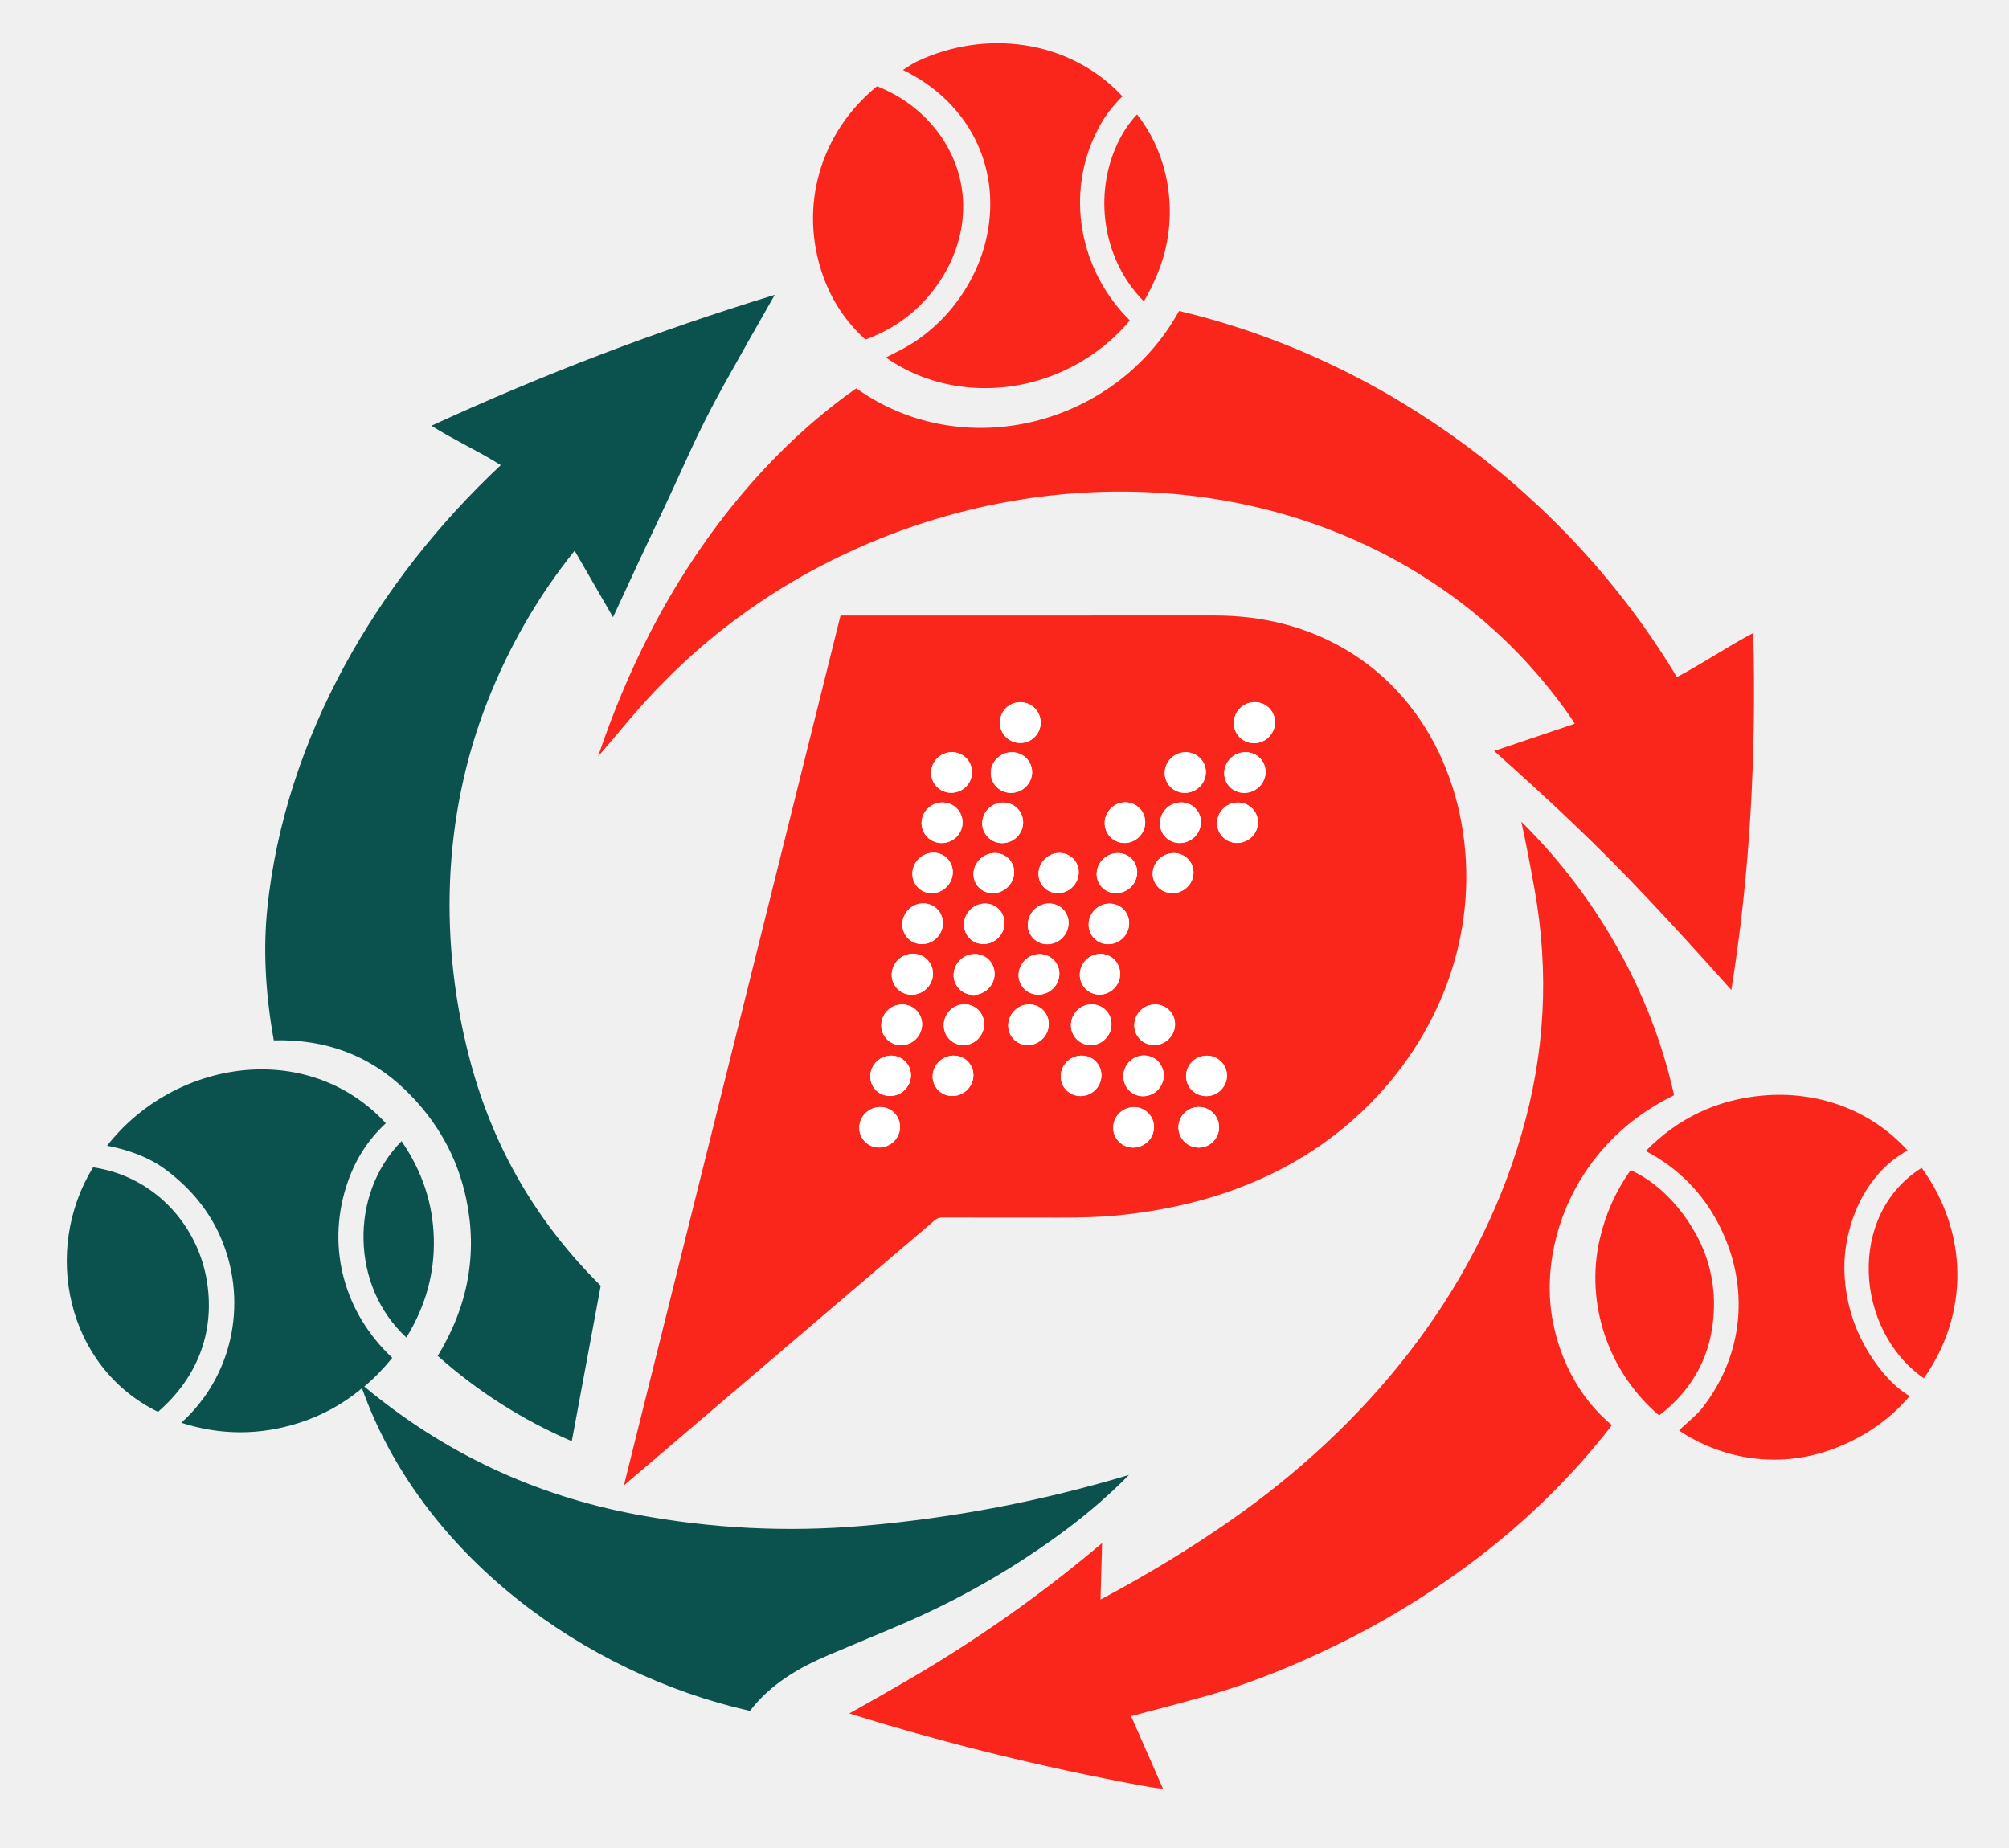
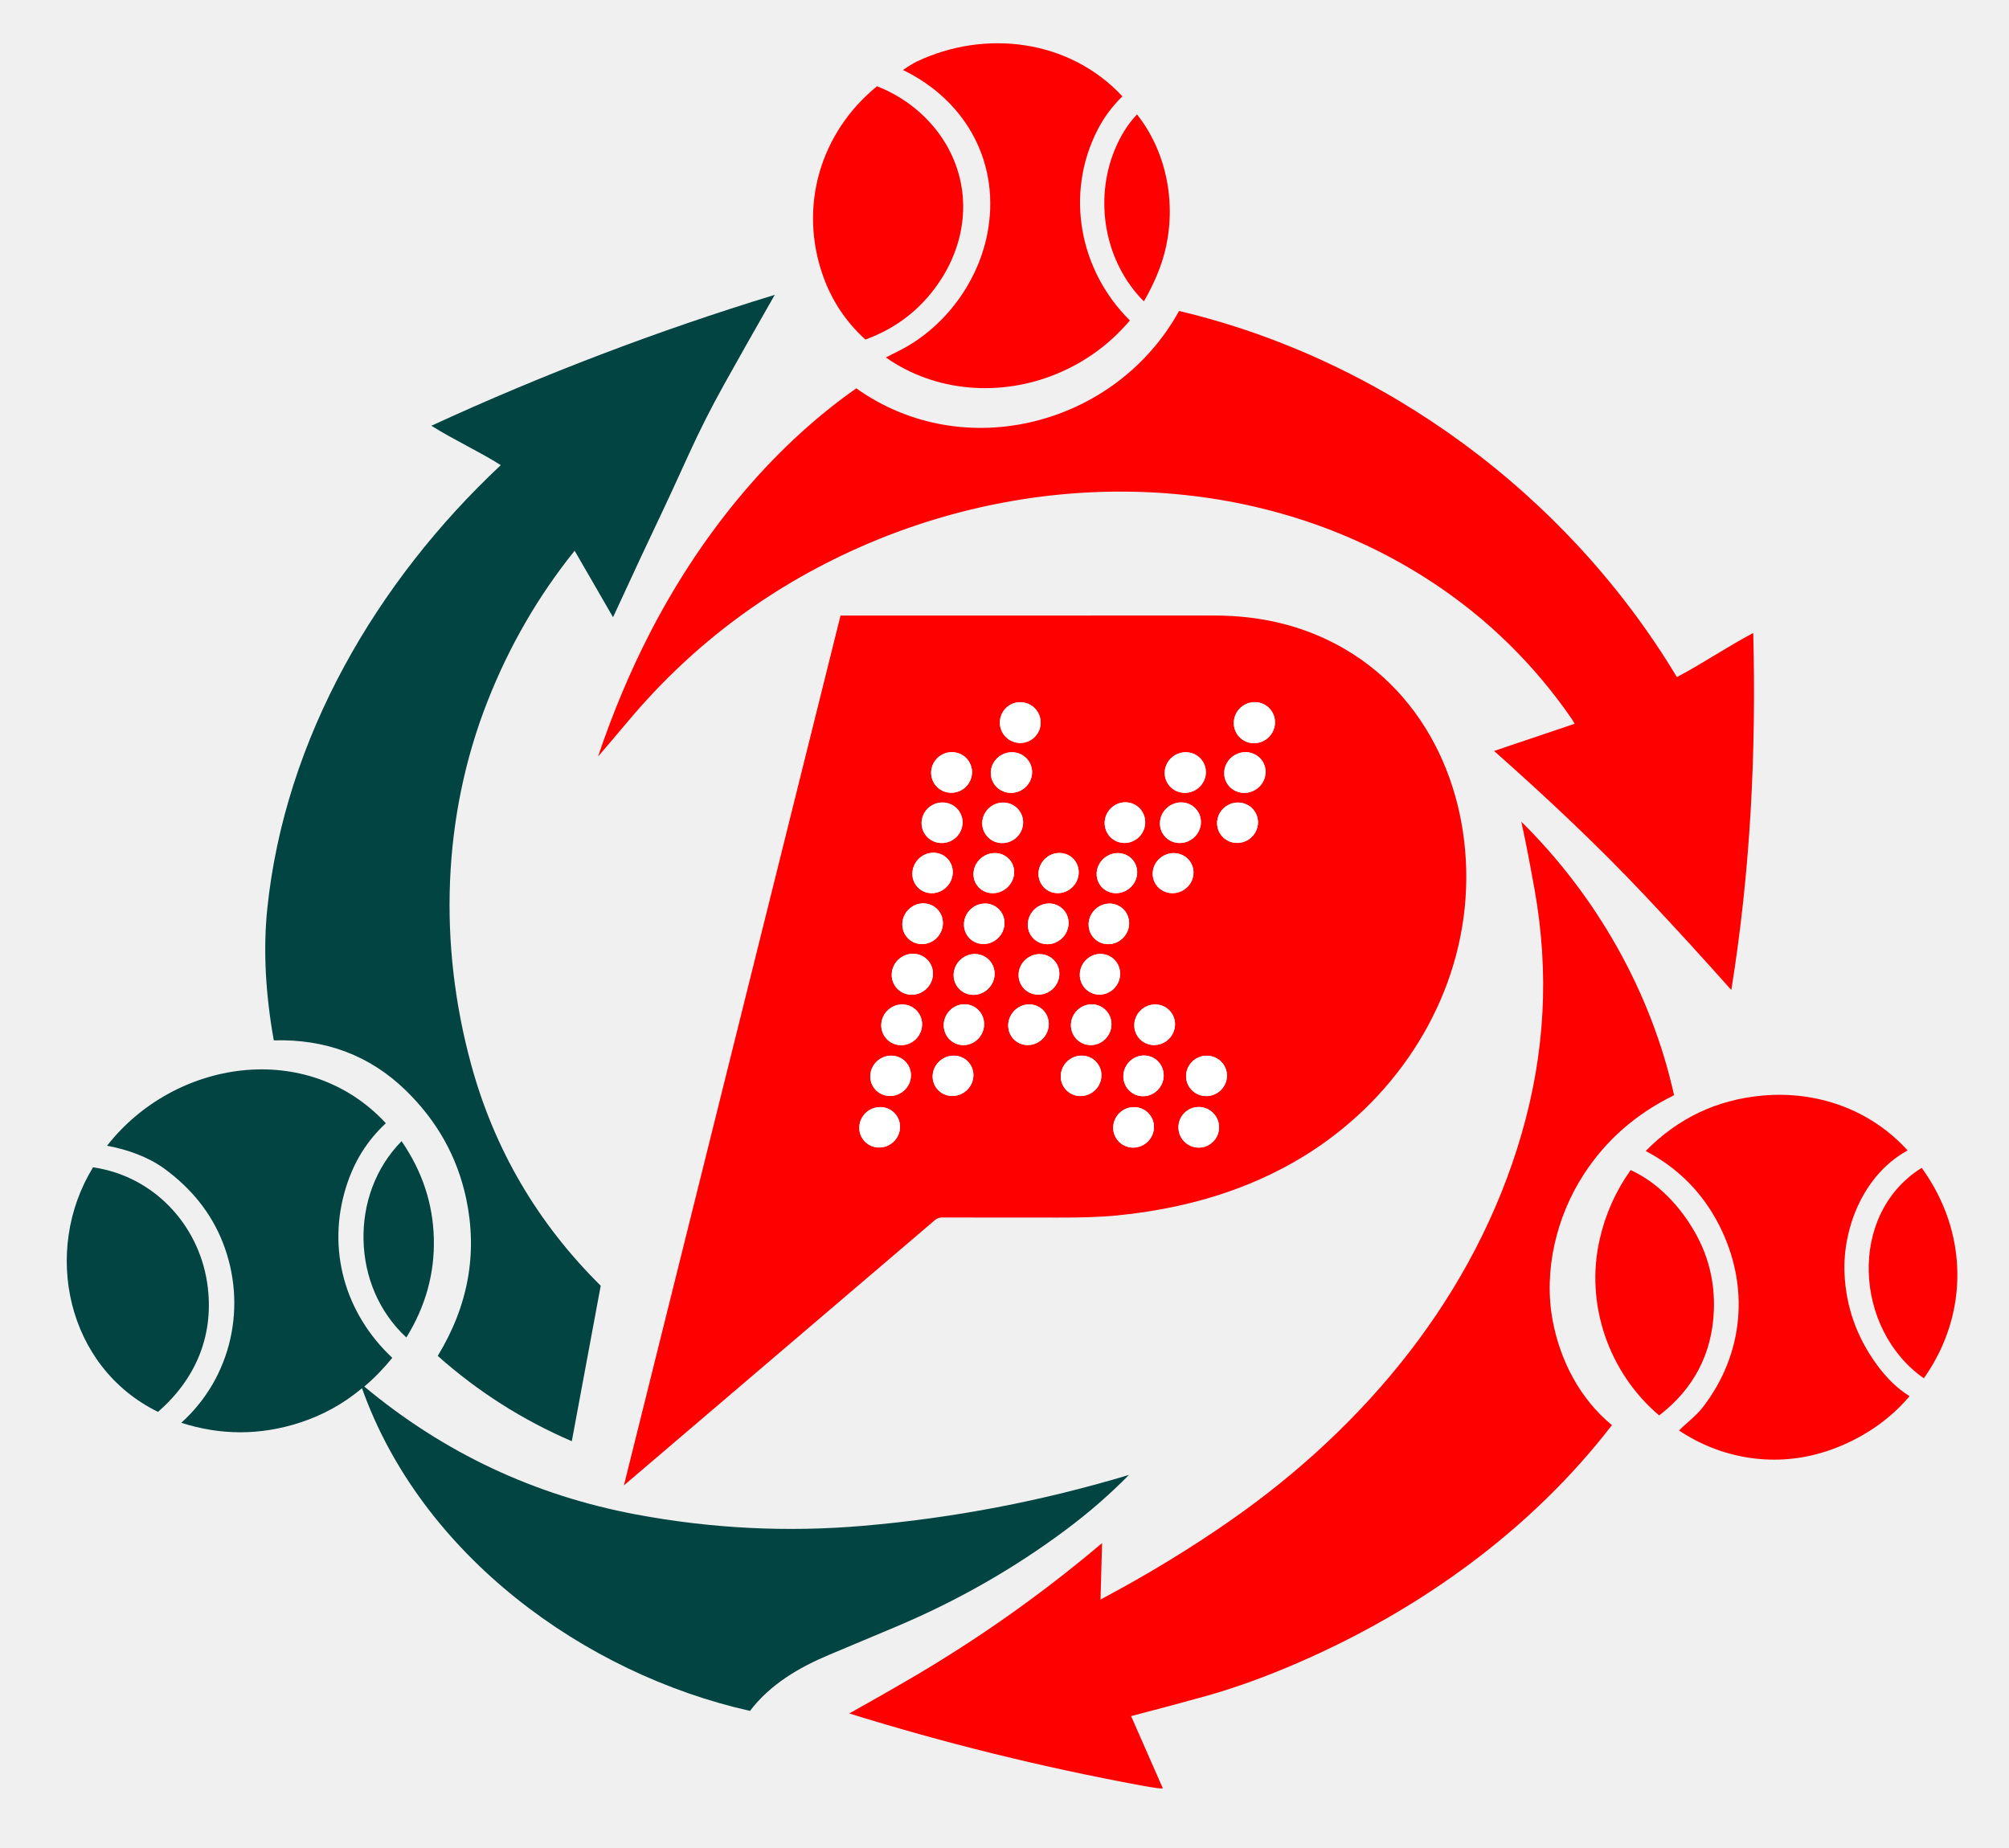
<svg xmlns="http://www.w3.org/2000/svg" viewBox="130 50 1000 920" role="img" aria-label="PADELUNKA">
-   <path fill="#fa261b" d="M 570.969 227.961 C 575 225.941 577.441 224.691 578.91 223.91 C 600.691 212.379 616.641 190.379 621.352 166.891 C 628.379 131.922 611.359 100.289 579.469 84.852 C 582.391 82.84 584.699 81.43 586.391 80.629 C 620.078 64.602 662.121 69.391 688.691 97.961 C 683.379 103.16 679.43 108.602 676.328 114.641 C 660.012 146.41 667.219 184.641 692.398 209.531 C 682.371 221.391 670.16 230.281 655.75 236.211 C 628.488 247.43 595.988 245.57 570.969 227.961 Z M 570.969 227.961 " />
-   <path fill="#fa261b" d="M 566.551 92.941 C 582.789 99.281 596.238 111.422 603.488 126.699 C 615.031 151.02 609.07 178.059 591.699 198.031 C 583.449 207.52 573.141 214.531 560.77 219.039 C 551.129 210.328 544.121 199.82 539.73 187.52 C 527.41 152.988 538.18 116.039 566.551 92.941 Z M 566.551 92.941 " />
-   <path fill="#fa261b" d="M 699.379 200.039 C 679.781 180.371 674.488 149.672 684.941 124.391 C 687.77 117.539 691.441 111.73 695.961 106.961 C 710.941 125.91 715.641 151.738 709.898 174.93 C 707.941 182.871 704.43 191.238 699.379 200.039 Z M 699.379 200.039 " />
-   <path fill="#0b524e" d="M 344.719 261.949 C 400.352 236.34 457.328 214.609 515.648 196.781 C 506.16 213.379 497.77 228.211 490.5 241.27 C 484.129 252.711 478.301 264.211 473.031 275.781 C 466.5 290.109 462.309 299.199 460.48 303.031 C 453.422 317.84 444.98 335.93 435.148 357.281 L 416.031 324.172 C 397.93 346.691 383.488 371.641 372.719 399.012 C 350 456.719 348.262 520.41 364.531 579.98 C 376.059 622.23 397.559 658.93 429.012 690.078 L 414.621 767.488 C 390.031 756.898 367.781 742.738 347.891 725.012 C 363.059 700.109 367.789 674.07 362.078 646.891 C 357.699 626.07 347.621 608.012 331.84 592.711 C 314.059 575.48 292.211 567.211 266.281 567.922 C 262.051 544.238 260.98 522.352 263.059 502.238 C 271.852 417.41 317.531 339.43 379.27 281.559 C 368.051 274.488 355.871 268.988 344.719 261.949 Z M 344.719 261.949 " />
-   <path fill="#fa261b" d="M 427.73 426.559 C 427.719 426.57 427.719 426.551 427.719 426.539 C 434.98 404.969 443.5 384.641 453.289 365.559 C 477.531 318.328 512.352 274.129 556.23 243.32 C 609.82 281.531 685.559 261.719 716.891 204.809 C 819.551 229.141 910.5 296.871 964.691 387.078 C 977.801 380.16 989.699 371.98 1002.699 365.129 C 1004.219 424.641 1001.301 483.781 991.781 542.859 C 977.898 527.25 963.961 511.988 949.559 496.68 C 925.648 471.23 900.051 447.219 873.699 423.852 C 887.191 419.27 900.27 414.891 913.801 410.309 C 913.109 409.012 911.68 406.84 909.262 403.48 C 889.59 376.25 865.531 353.801 837.07 336.129 C 754.379 284.789 650.07 283.07 561.93 320.691 C 515.32 340.59 475.77 369.781 443.281 408.27 C 433.379 420 428.199 426.09 427.73 426.559 Z M 427.73 426.559 " />
-   <path fill="#fa261b" d="M 440.559 789.469 L 548.379 356.461 C 635.32 356.469 697.281 356.461 734.262 356.43 C 758.629 356.398 780.371 361.988 799.488 373.18 C 844.41 399.48 864.141 451.77 859.09 501.789 C 853.891 553.23 822.629 598.828 779.039 625.57 C 750.559 643.039 719.051 651.828 685.699 655.121 C 678.191 655.859 668.539 656.199 656.77 656.148 C 648.699 656.109 629.391 656.102 598.84 656.109 C 597.578 656.109 596.359 656.559 595.398 657.379 L 440.559 789.469 M 762.281 403.102 C 758.66 398.82 752.199 398.34 747.84 402.016 C 743.48 405.699 742.879 412.16 746.5 416.438 C 750.121 420.719 756.578 421.199 760.941 417.523 C 765.301 413.84 765.898 407.379 762.281 403.102 M 648 409.73 C 648 404.121 643.461 399.578 637.852 399.578 C 632.238 399.578 627.699 404.121 627.699 409.73 C 627.699 415.34 632.238 419.879 637.852 419.879 C 643.461 419.879 648 415.34 648 409.73 M 612.121 428.832 C 609.012 424.23 602.691 423.07 598.02 426.23 C 593.352 429.391 592.078 435.691 595.195 440.289 C 598.309 444.891 604.629 446.051 609.301 442.891 C 613.969 439.73 615.238 433.43 612.121 428.832 M 642.785 430.164 C 640.391 425.148 634.281 423.07 629.129 425.531 C 623.98 427.988 621.738 434.039 624.137 439.059 C 626.531 444.07 632.641 446.148 637.789 443.691 C 642.941 441.23 645.18 435.18 642.785 430.164 M 728.98 429.574 C 726.27 424.73 720.051 423.051 715.086 425.828 C 710.121 428.602 708.289 434.781 711 439.625 C 713.711 444.469 719.93 446.148 724.895 443.371 C 729.859 440.602 731.691 434.422 728.98 429.574 M 758.547 429.207 C 755.672 424.461 749.371 423.031 744.461 426.004 C 739.551 428.969 737.898 435.23 740.773 439.973 C 743.648 444.719 749.949 446.148 754.859 443.18 C 759.77 440.211 761.422 433.949 758.547 429.207 M 607.887 454.613 C 605.191 449.77 598.988 448.07 594.047 450.828 C 589.102 453.578 587.281 459.738 589.973 464.586 C 592.672 469.43 598.871 471.129 603.812 468.371 C 608.762 465.621 610.578 459.461 607.887 454.613 M 637.496 453.766 C 634.328 449.23 628.012 448.18 623.363 451.422 C 618.719 454.66 617.52 460.961 620.684 465.496 C 623.852 470.031 630.172 471.078 634.816 467.84 C 639.461 464.602 640.66 458.301 637.496 453.766 M 696.539 451.742 C 692.32 448.18 685.949 448.781 682.312 453.086 C 678.672 457.391 679.141 463.77 683.359 467.34 C 687.578 470.898 693.949 470.301 697.59 465.996 C 701.23 461.691 700.762 455.309 696.539 451.742 M 725.797 453.336 C 722.469 448.949 716.09 448.191 711.543 451.637 C 707 455.09 706.012 461.441 709.344 465.824 C 712.672 470.211 719.051 470.969 723.598 467.52 C 728.141 464.07 729.129 457.719 725.797 453.336 M 754.824 454.414 C 752.031 449.648 745.809 448.109 740.941 450.965 C 736.07 453.82 734.379 460 737.176 464.766 C 739.969 469.531 746.191 471.07 751.059 468.215 C 755.93 465.359 757.621 459.18 754.824 454.414 M 601.27 477.141 C 597.32 473.398 590.961 473.699 587.055 477.809 C 583.148 481.922 583.18 488.289 587.129 492.039 C 591.078 495.781 597.441 495.48 601.344 491.371 C 605.25 487.262 605.219 480.891 601.27 477.141 M 664.207 477.492 C 660.41 473.629 654.078 473.699 650.062 477.648 C 646.039 481.602 645.859 487.93 649.656 491.789 C 653.449 495.648 659.781 495.578 663.801 491.629 C 667.82 487.68 668 481.352 664.207 477.492 M 632.855 478.375 C 629.559 474.09 623.23 473.441 618.711 476.922 C 614.199 480.398 613.211 486.691 616.504 490.965 C 619.801 495.25 626.129 495.898 630.648 492.418 C 635.16 488.941 636.148 482.648 632.855 478.375 M 694.07 478.41 C 690.762 474.129 684.449 473.461 679.969 476.926 C 675.488 480.391 674.539 486.672 677.852 490.949 C 681.16 495.23 687.469 495.898 691.953 492.434 C 696.43 488.969 697.379 482.691 694.07 478.41 M 722.84 479.652 C 720.16 474.898 714 473.301 709.07 476.074 C 704.141 478.852 702.32 484.949 705 489.707 C 707.68 494.461 713.84 496.059 718.77 493.289 C 723.699 490.512 725.52 484.41 722.84 479.652 M 596.145 502.254 C 592.07 498.559 585.68 498.98 581.867 503.188 C 578.059 507.391 578.262 513.789 582.336 517.484 C 586.41 521.18 592.801 520.762 596.609 516.555 C 600.422 512.352 600.219 505.949 596.145 502.254 M 627.223 502.68 C 623.391 498.789 617 498.871 612.965 502.848 C 608.93 506.828 608.762 513.211 612.598 517.102 C 616.43 520.988 622.82 520.91 626.855 516.934 C 630.891 512.949 631.059 506.57 627.223 502.68 M 659.246 502.781 C 655.469 498.809 649.051 498.789 644.91 502.734 C 640.77 506.68 640.48 513.09 644.254 517.059 C 648.031 521.031 654.449 521.051 658.59 517.105 C 662.73 513.16 663.02 506.75 659.246 502.781 M 689.035 502.512 C 685.07 498.73 678.68 499 674.777 503.098 C 670.871 507.199 670.922 513.59 674.883 517.371 C 678.852 521.148 685.238 520.879 689.145 516.781 C 693.051 512.68 693 506.289 689.035 502.512 M 592.191 528.457 C 588.691 524.141 582.23 523.578 577.777 527.195 C 573.328 530.809 572.559 537.25 576.066 541.562 C 579.57 545.879 586.031 546.441 590.48 542.824 C 594.93 539.211 595.699 532.77 592.191 528.457 M 683.375 526.668 C 678.871 523.512 672.602 524.699 669.371 529.324 C 666.141 533.941 667.16 540.238 671.664 543.395 C 676.172 546.551 682.441 545.359 685.672 540.738 C 688.898 536.121 687.879 529.82 683.375 526.668 M 622.582 528.199 C 618.898 524.09 612.461 523.852 608.203 527.668 C 603.949 531.48 603.488 537.91 607.176 542.023 C 610.859 546.129 617.301 546.371 621.559 542.555 C 625.809 538.738 626.27 532.309 622.582 528.199 M 655.07 528.523 C 651.559 524.301 645.172 523.809 640.805 527.434 C 636.441 531.059 635.738 537.43 639.25 541.656 C 642.762 545.879 649.148 546.371 653.516 542.746 C 657.879 539.121 658.578 532.75 655.07 528.523 M 586.43 553.293 C 582.711 549.191 576.289 548.961 572.09 552.766 C 567.891 556.578 567.488 562.988 571.211 567.09 C 574.93 571.191 581.352 571.422 585.551 567.613 C 589.75 563.801 590.148 557.391 586.43 553.293 M 615.348 551.504 C 610.719 548.531 604.488 549.988 601.43 554.75 C 598.371 559.512 599.641 565.781 604.273 568.754 C 608.898 571.73 615.129 570.27 618.191 565.512 C 621.25 560.75 619.98 554.48 615.348 551.504 M 648.945 552.613 C 644.93 548.879 638.539 549.23 634.672 553.398 C 630.801 557.559 630.922 563.961 634.934 567.688 C 638.949 571.422 645.34 571.07 649.207 566.902 C 653.078 562.738 652.961 556.34 648.945 552.613 M 679.52 552.113 C 675.199 548.691 668.84 549.5 665.332 553.934 C 661.82 558.371 662.48 564.738 666.801 568.164 C 671.121 571.59 677.48 570.781 680.988 566.344 C 684.5 561.91 683.84 555.539 679.52 552.113 M 712.5 553.461 C 708.891 549.289 702.5 548.898 698.211 552.598 C 693.93 556.301 693.379 562.68 696.98 566.859 C 700.59 571.031 706.98 571.422 711.27 567.723 C 715.551 564.02 716.102 557.641 712.5 553.461 M 581.504 579.473 C 578.23 575.078 571.898 574.25 567.375 577.617 C 562.852 580.988 561.84 587.289 565.117 591.688 C 568.391 596.078 574.719 596.91 579.246 593.543 C 583.77 590.172 584.781 583.871 581.504 579.473 M 612.645 579.484 C 609.398 575.078 603.059 574.238 598.5 577.602 C 593.93 580.969 592.871 587.27 596.113 591.676 C 599.359 596.078 605.699 596.922 610.262 593.555 C 614.828 590.191 615.891 583.891 612.645 579.484 M 676.125 579.223 C 672.711 574.922 666.352 574.289 661.926 577.805 C 657.5 581.32 656.691 587.66 660.113 591.957 C 663.531 596.262 669.891 596.891 674.312 593.379 C 678.738 589.859 679.551 583.52 676.125 579.223 M 705.012 577.207 C 700.488 574.07 694.219 575.289 691.012 579.93 C 687.801 584.57 688.871 590.859 693.387 593.992 C 697.91 597.129 704.18 595.91 707.387 591.27 C 710.602 586.629 709.531 580.34 705.012 577.207 M 739.938 581.633 C 737.77 576.539 731.82 574.191 726.633 576.387 C 721.449 578.59 719 584.512 721.16 589.605 C 723.328 594.699 729.281 597.051 734.469 594.852 C 739.648 592.648 742.102 586.73 739.938 581.633 M 702.664 605.457 C 699.531 600.898 693.23 599.801 688.582 602.992 C 683.93 606.18 682.699 612.469 685.836 617.023 C 688.969 621.578 695.27 622.68 699.918 619.488 C 704.57 616.301 705.801 610.012 702.664 605.457 M 736.801 611.211 C 736.801 605.629 732.27 601.102 726.691 601.102 C 721.109 601.102 716.578 605.629 716.578 611.211 C 716.578 616.789 721.109 621.32 726.691 621.32 C 732.27 621.32 736.801 616.789 736.801 611.211 M 576.02 605.039 C 572.699 600.648 566.352 599.852 561.848 603.258 C 557.34 606.672 556.379 612.988 559.699 617.379 C 563.02 621.77 569.371 622.57 573.875 619.16 C 578.379 615.75 579.34 609.43 576.02 605.039 Z M 576.02 605.039 " />
+   <path fill="#ff0000" d="M 570.969 227.961 C 575 225.941 577.441 224.691 578.91 223.91 C 600.691 212.379 616.641 190.379 621.352 166.891 C 628.379 131.922 611.359 100.289 579.469 84.852 C 582.391 82.84 584.699 81.43 586.391 80.629 C 620.078 64.602 662.121 69.391 688.691 97.961 C 683.379 103.16 679.43 108.602 676.328 114.641 C 660.012 146.41 667.219 184.641 692.398 209.531 C 682.371 221.391 670.16 230.281 655.75 236.211 C 628.488 247.43 595.988 245.57 570.969 227.961 Z M 570.969 227.961 " />
+   <path fill="#ff0000" d="M 566.551 92.941 C 582.789 99.281 596.238 111.422 603.488 126.699 C 615.031 151.02 609.07 178.059 591.699 198.031 C 583.449 207.52 573.141 214.531 560.77 219.039 C 551.129 210.328 544.121 199.82 539.73 187.52 C 527.41 152.988 538.18 116.039 566.551 92.941 Z M 566.551 92.941 " />
+   <path fill="#ff0000" d="M 699.379 200.039 C 679.781 180.371 674.488 149.672 684.941 124.391 C 687.77 117.539 691.441 111.73 695.961 106.961 C 710.941 125.91 715.641 151.738 709.898 174.93 C 707.941 182.871 704.43 191.238 699.379 200.039 Z M 699.379 200.039 " />
+   <path fill="#024442" d="M 344.719 261.949 C 400.352 236.34 457.328 214.609 515.648 196.781 C 506.16 213.379 497.77 228.211 490.5 241.27 C 484.129 252.711 478.301 264.211 473.031 275.781 C 466.5 290.109 462.309 299.199 460.48 303.031 C 453.422 317.84 444.98 335.93 435.148 357.281 L 416.031 324.172 C 397.93 346.691 383.488 371.641 372.719 399.012 C 350 456.719 348.262 520.41 364.531 579.98 C 376.059 622.23 397.559 658.93 429.012 690.078 L 414.621 767.488 C 390.031 756.898 367.781 742.738 347.891 725.012 C 363.059 700.109 367.789 674.07 362.078 646.891 C 357.699 626.07 347.621 608.012 331.84 592.711 C 314.059 575.48 292.211 567.211 266.281 567.922 C 262.051 544.238 260.98 522.352 263.059 502.238 C 271.852 417.41 317.531 339.43 379.27 281.559 C 368.051 274.488 355.871 268.988 344.719 261.949 Z M 344.719 261.949 " />
+   <path fill="#ff0000" d="M 427.73 426.559 C 427.719 426.57 427.719 426.551 427.719 426.539 C 434.98 404.969 443.5 384.641 453.289 365.559 C 477.531 318.328 512.352 274.129 556.23 243.32 C 609.82 281.531 685.559 261.719 716.891 204.809 C 819.551 229.141 910.5 296.871 964.691 387.078 C 977.801 380.16 989.699 371.98 1002.699 365.129 C 1004.219 424.641 1001.301 483.781 991.781 542.859 C 977.898 527.25 963.961 511.988 949.559 496.68 C 925.648 471.23 900.051 447.219 873.699 423.852 C 887.191 419.27 900.27 414.891 913.801 410.309 C 913.109 409.012 911.68 406.84 909.262 403.48 C 889.59 376.25 865.531 353.801 837.07 336.129 C 754.379 284.789 650.07 283.07 561.93 320.691 C 515.32 340.59 475.77 369.781 443.281 408.27 C 433.379 420 428.199 426.09 427.73 426.559 Z M 427.73 426.559 " />
+   <path fill="#ff0000" d="M 440.559 789.469 L 548.379 356.461 C 635.32 356.469 697.281 356.461 734.262 356.43 C 758.629 356.398 780.371 361.988 799.488 373.18 C 844.41 399.48 864.141 451.77 859.09 501.789 C 853.891 553.23 822.629 598.828 779.039 625.57 C 750.559 643.039 719.051 651.828 685.699 655.121 C 678.191 655.859 668.539 656.199 656.77 656.148 C 648.699 656.109 629.391 656.102 598.84 656.109 C 597.578 656.109 596.359 656.559 595.398 657.379 L 440.559 789.469 M 762.281 403.102 C 758.66 398.82 752.199 398.34 747.84 402.016 C 743.48 405.699 742.879 412.16 746.5 416.438 C 750.121 420.719 756.578 421.199 760.941 417.523 C 765.301 413.84 765.898 407.379 762.281 403.102 M 648 409.73 C 648 404.121 643.461 399.578 637.852 399.578 C 632.238 399.578 627.699 404.121 627.699 409.73 C 627.699 415.34 632.238 419.879 637.852 419.879 C 643.461 419.879 648 415.34 648 409.73 M 612.121 428.832 C 609.012 424.23 602.691 423.07 598.02 426.23 C 593.352 429.391 592.078 435.691 595.195 440.289 C 598.309 444.891 604.629 446.051 609.301 442.891 C 613.969 439.73 615.238 433.43 612.121 428.832 M 642.785 430.164 C 640.391 425.148 634.281 423.07 629.129 425.531 C 623.98 427.988 621.738 434.039 624.137 439.059 C 626.531 444.07 632.641 446.148 637.789 443.691 C 642.941 441.23 645.18 435.18 642.785 430.164 M 728.98 429.574 C 726.27 424.73 720.051 423.051 715.086 425.828 C 710.121 428.602 708.289 434.781 711 439.625 C 713.711 444.469 719.93 446.148 724.895 443.371 C 729.859 440.602 731.691 434.422 728.98 429.574 M 758.547 429.207 C 755.672 424.461 749.371 423.031 744.461 426.004 C 739.551 428.969 737.898 435.23 740.773 439.973 C 743.648 444.719 749.949 446.148 754.859 443.18 C 759.77 440.211 761.422 433.949 758.547 429.207 M 607.887 454.613 C 605.191 449.77 598.988 448.07 594.047 450.828 C 589.102 453.578 587.281 459.738 589.973 464.586 C 592.672 469.43 598.871 471.129 603.812 468.371 C 608.762 465.621 610.578 459.461 607.887 454.613 M 637.496 453.766 C 634.328 449.23 628.012 448.18 623.363 451.422 C 618.719 454.66 617.52 460.961 620.684 465.496 C 623.852 470.031 630.172 471.078 634.816 467.84 C 639.461 464.602 640.66 458.301 637.496 453.766 M 696.539 451.742 C 692.32 448.18 685.949 448.781 682.312 453.086 C 678.672 457.391 679.141 463.77 683.359 467.34 C 687.578 470.898 693.949 470.301 697.59 465.996 C 701.23 461.691 700.762 455.309 696.539 451.742 M 725.797 453.336 C 722.469 448.949 716.09 448.191 711.543 451.637 C 707 455.09 706.012 461.441 709.344 465.824 C 712.672 470.211 719.051 470.969 723.598 467.52 C 728.141 464.07 729.129 457.719 725.797 453.336 M 754.824 454.414 C 752.031 449.648 745.809 448.109 740.941 450.965 C 736.07 453.82 734.379 460 737.176 464.766 C 739.969 469.531 746.191 471.07 751.059 468.215 C 755.93 465.359 757.621 459.18 754.824 454.414 M 601.27 477.141 C 597.32 473.398 590.961 473.699 587.055 477.809 C 583.148 481.922 583.18 488.289 587.129 492.039 C 591.078 495.781 597.441 495.48 601.344 491.371 C 605.25 487.262 605.219 480.891 601.27 477.141 M 664.207 477.492 C 660.41 473.629 654.078 473.699 650.062 477.648 C 646.039 481.602 645.859 487.93 649.656 491.789 C 653.449 495.648 659.781 495.578 663.801 491.629 C 667.82 487.68 668 481.352 664.207 477.492 M 632.855 478.375 C 629.559 474.09 623.23 473.441 618.711 476.922 C 614.199 480.398 613.211 486.691 616.504 490.965 C 619.801 495.25 626.129 495.898 630.648 492.418 C 635.16 488.941 636.148 482.648 632.855 478.375 M 694.07 478.41 C 690.762 474.129 684.449 473.461 679.969 476.926 C 675.488 480.391 674.539 486.672 677.852 490.949 C 681.16 495.23 687.469 495.898 691.953 492.434 C 696.43 488.969 697.379 482.691 694.07 478.41 M 722.84 479.652 C 720.16 474.898 714 473.301 709.07 476.074 C 704.141 478.852 702.32 484.949 705 489.707 C 707.68 494.461 713.84 496.059 718.77 493.289 C 723.699 490.512 725.52 484.41 722.84 479.652 M 596.145 502.254 C 592.07 498.559 585.68 498.98 581.867 503.188 C 578.059 507.391 578.262 513.789 582.336 517.484 C 586.41 521.18 592.801 520.762 596.609 516.555 C 600.422 512.352 600.219 505.949 596.145 502.254 M 627.223 502.68 C 623.391 498.789 617 498.871 612.965 502.848 C 608.93 506.828 608.762 513.211 612.598 517.102 C 616.43 520.988 622.82 520.91 626.855 516.934 C 630.891 512.949 631.059 506.57 627.223 502.68 M 659.246 502.781 C 655.469 498.809 649.051 498.789 644.91 502.734 C 640.77 506.68 640.48 513.09 644.254 517.059 C 648.031 521.031 654.449 521.051 658.59 517.105 C 662.73 513.16 663.02 506.75 659.246 502.781 M 689.035 502.512 C 685.07 498.73 678.68 499 674.777 503.098 C 670.871 507.199 670.922 513.59 674.883 517.371 C 678.852 521.148 685.238 520.879 689.145 516.781 C 693.051 512.68 693 506.289 689.035 502.512 M 592.191 528.457 C 588.691 524.141 582.23 523.578 577.777 527.195 C 573.328 530.809 572.559 537.25 576.066 541.562 C 579.57 545.879 586.031 546.441 590.48 542.824 C 594.93 539.211 595.699 532.77 592.191 528.457 M 683.375 526.668 C 678.871 523.512 672.602 524.699 669.371 529.324 C 666.141 533.941 667.16 540.238 671.664 543.395 C 676.172 546.551 682.441 545.359 685.672 540.738 C 688.898 536.121 687.879 529.82 683.375 526.668 M 622.582 528.199 C 618.898 524.09 612.461 523.852 608.203 527.668 C 603.949 531.48 603.488 537.91 607.176 542.023 C 610.859 546.129 617.301 546.371 621.559 542.555 C 625.809 538.738 626.27 532.309 622.582 528.199 M 655.07 528.523 C 651.559 524.301 645.172 523.809 640.805 527.434 C 636.441 531.059 635.738 537.43 639.25 541.656 C 642.762 545.879 649.148 546.371 653.516 542.746 C 657.879 539.121 658.578 532.75 655.07 528.523 M 586.43 553.293 C 582.711 549.191 576.289 548.961 572.09 552.766 C 567.891 556.578 567.488 562.988 571.211 567.09 C 574.93 571.191 581.352 571.422 585.551 567.613 C 589.75 563.801 590.148 557.391 586.43 553.293 M 615.348 551.504 C 610.719 548.531 604.488 549.988 601.43 554.75 C 598.371 559.512 599.641 565.781 604.273 568.754 C 608.898 571.73 615.129 570.27 618.191 565.512 C 621.25 560.75 619.98 554.48 615.348 551.504 M 648.945 552.613 C 644.93 548.879 638.539 549.23 634.672 553.398 C 630.801 557.559 630.922 563.961 634.934 567.688 C 638.949 571.422 645.34 571.07 649.207 566.902 C 653.078 562.738 652.961 556.34 648.945 552.613 M 679.52 552.113 C 675.199 548.691 668.84 549.5 665.332 553.934 C 661.82 558.371 662.48 564.738 666.801 568.164 C 671.121 571.59 677.48 570.781 680.988 566.344 C 684.5 561.91 683.84 555.539 679.52 552.113 M 712.5 553.461 C 708.891 549.289 702.5 548.898 698.211 552.598 C 693.93 556.301 693.379 562.68 696.98 566.859 C 700.59 571.031 706.98 571.422 711.27 567.723 C 715.551 564.02 716.102 557.641 712.5 553.461 M 581.504 579.473 C 578.23 575.078 571.898 574.25 567.375 577.617 C 562.852 580.988 561.84 587.289 565.117 591.688 C 568.391 596.078 574.719 596.91 579.246 593.543 C 583.77 590.172 584.781 583.871 581.504 579.473 M 612.645 579.484 C 609.398 575.078 603.059 574.238 598.5 577.602 C 593.93 580.969 592.871 587.27 596.113 591.676 C 599.359 596.078 605.699 596.922 610.262 593.555 C 614.828 590.191 615.891 583.891 612.645 579.484 M 676.125 579.223 C 672.711 574.922 666.352 574.289 661.926 577.805 C 657.5 581.32 656.691 587.66 660.113 591.957 C 663.531 596.262 669.891 596.891 674.312 593.379 C 678.738 589.859 679.551 583.52 676.125 579.223 M 705.012 577.207 C 700.488 574.07 694.219 575.289 691.012 579.93 C 687.801 584.57 688.871 590.859 693.387 593.992 C 697.91 597.129 704.18 595.91 707.387 591.27 C 710.602 586.629 709.531 580.34 705.012 577.207 M 739.938 581.633 C 737.77 576.539 731.82 574.191 726.633 576.387 C 721.449 578.59 719 584.512 721.16 589.605 C 723.328 594.699 729.281 597.051 734.469 594.852 C 739.648 592.648 742.102 586.73 739.938 581.633 M 702.664 605.457 C 699.531 600.898 693.23 599.801 688.582 602.992 C 683.93 606.18 682.699 612.469 685.836 617.023 C 688.969 621.578 695.27 622.68 699.918 619.488 C 704.57 616.301 705.801 610.012 702.664 605.457 M 736.801 611.211 C 736.801 605.629 732.27 601.102 726.691 601.102 C 721.109 601.102 716.578 605.629 716.578 611.211 C 716.578 616.789 721.109 621.32 726.691 621.32 C 732.27 621.32 736.801 616.789 736.801 611.211 M 576.02 605.039 C 572.699 600.648 566.352 599.852 561.848 603.258 C 557.34 606.672 556.379 612.988 559.699 617.379 C 563.02 621.77 569.371 622.57 573.875 619.16 C 578.379 615.75 579.34 609.43 576.02 605.039 Z M 576.02 605.039 " />
  <path fill="#ffffff" d="M 762.281 403.102 C 765.898 407.379 765.301 413.84 760.941 417.523 C 756.578 421.199 750.121 420.719 746.5 416.438 C 742.879 412.16 743.48 405.699 747.84 402.016 C 752.199 398.34 758.66 398.82 762.281 403.102 Z M 762.281 403.102 " />
  <path fill="#ffffff" d="M 648 409.73 C 648 415.34 643.461 419.879 637.852 419.879 C 632.238 419.879 627.699 415.34 627.699 409.73 C 627.699 404.121 632.238 399.578 637.852 399.578 C 643.461 399.578 648 404.121 648 409.73 Z M 648 409.73 " />
  <path fill="#ffffff" d="M 612.121 428.832 C 615.238 433.43 613.969 439.73 609.301 442.891 C 604.629 446.051 598.309 444.891 595.195 440.289 C 592.078 435.691 593.352 429.391 598.02 426.23 C 602.691 423.07 609.012 424.23 612.121 428.832 Z M 612.121 428.832 " />
  <path fill="#ffffff" d="M 642.785 430.164 C 645.18 435.18 642.941 441.23 637.789 443.691 C 632.641 446.148 626.531 444.07 624.137 439.059 C 621.738 434.039 623.98 427.988 629.129 425.531 C 634.281 423.07 640.391 425.148 642.785 430.164 Z M 642.785 430.164 " />
  <path fill="#ffffff" d="M 728.98 429.574 C 731.691 434.422 729.859 440.602 724.895 443.371 C 719.93 446.148 713.711 444.469 711 439.625 C 708.289 434.781 710.121 428.602 715.086 425.828 C 720.051 423.051 726.27 424.73 728.98 429.574 Z M 728.98 429.574 " />
  <path fill="#ffffff" d="M 758.547 429.207 C 761.422 433.949 759.77 440.211 754.859 443.18 C 749.949 446.148 743.648 444.719 740.773 439.973 C 737.898 435.23 739.551 428.969 744.461 426.004 C 749.371 423.031 755.672 424.461 758.547 429.207 Z M 758.547 429.207 " />
  <path fill="#ffffff" d="M 607.887 454.613 C 610.578 459.461 608.762 465.621 603.812 468.371 C 598.871 471.129 592.672 469.43 589.973 464.586 C 587.281 459.738 589.102 453.578 594.047 450.828 C 598.988 448.07 605.191 449.77 607.887 454.613 Z M 607.887 454.613 " />
  <path fill="#ffffff" d="M 637.496 453.766 C 640.66 458.301 639.461 464.602 634.816 467.84 C 630.172 471.078 623.852 470.031 620.684 465.496 C 617.52 460.961 618.719 454.66 623.363 451.422 C 628.012 448.18 634.328 449.23 637.496 453.766 Z M 637.496 453.766 " />
  <path fill="#ffffff" d="M 696.539 451.742 C 700.762 455.309 701.23 461.691 697.59 465.996 C 693.949 470.301 687.578 470.898 683.359 467.34 C 679.141 463.77 678.672 457.391 682.312 453.086 C 685.949 448.781 692.32 448.18 696.539 451.742 Z M 696.539 451.742 " />
  <path fill="#ffffff" d="M 725.797 453.336 C 729.129 457.719 728.141 464.07 723.598 467.52 C 719.051 470.969 712.672 470.211 709.344 465.824 C 706.012 461.441 707 455.09 711.543 451.637 C 716.09 448.191 722.469 448.949 725.797 453.336 Z M 725.797 453.336 " />
  <path fill="#ffffff" d="M 754.824 454.414 C 757.621 459.18 755.93 465.359 751.059 468.215 C 746.191 471.07 739.969 469.531 737.176 464.766 C 734.379 460 736.07 453.82 740.941 450.965 C 745.809 448.109 752.031 449.648 754.824 454.414 Z M 754.824 454.414 " />
-   <path fill="#fa261b" d="M 887.238 459.059 C 924.73 496 952 544.09 963.281 595.238 C 944.148 604.609 929.371 617.691 918.461 634.449 C 904.699 655.578 898.18 682.68 902.898 707.629 C 906.621 727.281 916.34 746.328 932.352 759.48 C 892.031 811.828 837.012 851.129 777.449 877.199 C 760.898 884.449 745.328 890.121 730.719 894.219 C 720.941 896.969 708.371 900.34 693.012 904.34 L 708.828 940.328 C 707.898 940.531 704.199 940.031 697.73 938.828 C 648.559 929.719 600.219 917.789 552.73 903.02 C 563.539 896.98 573.48 891.32 582.539 886.031 C 616.672 866.121 648.68 843.52 678.57 818.211 L 677.789 846.309 C 700.789 834.102 722.301 821.02 742.32 807.07 C 809.852 760.02 864.07 694.641 887.289 614.84 C 899.121 574.191 901.211 534.078 893.82 492.68 C 890.93 476.5 888.691 465.52 887.238 459.059 Z M 887.238 459.059 " />
+   <path fill="#ff0000" d="M 887.238 459.059 C 924.73 496 952 544.09 963.281 595.238 C 944.148 604.609 929.371 617.691 918.461 634.449 C 904.699 655.578 898.18 682.68 902.898 707.629 C 906.621 727.281 916.34 746.328 932.352 759.48 C 892.031 811.828 837.012 851.129 777.449 877.199 C 760.898 884.449 745.328 890.121 730.719 894.219 C 720.941 896.969 708.371 900.34 693.012 904.34 L 708.828 940.328 C 707.898 940.531 704.199 940.031 697.73 938.828 C 648.559 929.719 600.219 917.789 552.73 903.02 C 563.539 896.98 573.48 891.32 582.539 886.031 C 616.672 866.121 648.68 843.52 678.57 818.211 L 677.789 846.309 C 700.789 834.102 722.301 821.02 742.32 807.07 C 809.852 760.02 864.07 694.641 887.289 614.84 C 899.121 574.191 901.211 534.078 893.82 492.68 C 890.93 476.5 888.691 465.52 887.238 459.059 Z M 887.238 459.059 " />
  <path fill="#ffffff" d="M 601.27 477.141 C 605.219 480.891 605.25 487.262 601.344 491.371 C 597.441 495.48 591.078 495.781 587.129 492.039 C 583.18 488.289 583.148 481.922 587.055 477.809 C 590.961 473.699 597.32 473.398 601.27 477.141 Z M 601.27 477.141 " />
  <path fill="#ffffff" d="M 664.207 477.492 C 668 481.352 667.82 487.68 663.801 491.629 C 659.781 495.578 653.449 495.648 649.656 491.789 C 645.859 487.93 646.039 481.602 650.062 477.648 C 654.078 473.699 660.41 473.629 664.207 477.492 Z M 664.207 477.492 " />
  <path fill="#ffffff" d="M 632.855 478.375 C 636.148 482.648 635.16 488.941 630.648 492.418 C 626.129 495.898 619.801 495.25 616.504 490.965 C 613.211 486.691 614.199 480.398 618.711 476.922 C 623.23 473.441 629.559 474.09 632.855 478.375 Z M 632.855 478.375 " />
  <path fill="#ffffff" d="M 694.07 478.41 C 697.379 482.691 696.43 488.969 691.953 492.434 C 687.469 495.898 681.16 495.23 677.852 490.949 C 674.539 486.672 675.488 480.391 679.969 476.926 C 684.449 473.461 690.762 474.129 694.07 478.41 Z M 694.07 478.41 " />
  <path fill="#ffffff" d="M 722.84 479.652 C 725.52 484.41 723.699 490.512 718.77 493.289 C 713.84 496.059 707.68 494.461 705 489.707 C 702.32 484.949 704.141 478.852 709.07 476.074 C 714 473.301 720.16 474.898 722.84 479.652 Z M 722.84 479.652 " />
  <path fill="#ffffff" d="M 596.145 502.254 C 600.219 505.949 600.422 512.352 596.609 516.555 C 592.801 520.762 586.41 521.18 582.336 517.484 C 578.262 513.789 578.059 507.391 581.867 503.188 C 585.68 498.98 592.07 498.559 596.145 502.254 Z M 596.145 502.254 " />
  <path fill="#ffffff" d="M 627.223 502.68 C 631.059 506.57 630.891 512.949 626.855 516.934 C 622.82 520.91 616.43 520.988 612.598 517.102 C 608.762 513.211 608.93 506.828 612.965 502.848 C 617 498.871 623.391 498.789 627.223 502.68 Z M 627.223 502.68 " />
  <path fill="#ffffff" d="M 659.246 502.781 C 663.02 506.75 662.73 513.16 658.59 517.105 C 654.449 521.051 648.031 521.031 644.254 517.059 C 640.48 513.09 640.77 506.68 644.91 502.734 C 649.051 498.789 655.469 498.809 659.246 502.781 Z M 659.246 502.781 " />
  <path fill="#ffffff" d="M 689.035 502.512 C 693 506.289 693.051 512.68 689.145 516.781 C 685.238 520.879 678.852 521.148 674.883 517.371 C 670.922 513.59 670.871 507.199 674.777 503.098 C 678.68 499 685.07 498.73 689.035 502.512 Z M 689.035 502.512 " />
  <path fill="#ffffff" d="M 592.191 528.457 C 595.699 532.77 594.93 539.211 590.48 542.824 C 586.031 546.441 579.57 545.879 576.066 541.562 C 572.559 537.25 573.328 530.809 577.777 527.195 C 582.23 523.578 588.691 524.141 592.191 528.457 Z M 592.191 528.457 " />
  <path fill="#ffffff" d="M 683.375 526.668 C 687.879 529.82 688.898 536.121 685.672 540.738 C 682.441 545.359 676.172 546.551 671.664 543.395 C 667.16 540.238 666.141 533.941 669.371 529.324 C 672.602 524.699 678.871 523.512 683.375 526.668 Z M 683.375 526.668 " />
  <path fill="#ffffff" d="M 622.582 528.199 C 626.27 532.309 625.809 538.738 621.559 542.555 C 617.301 546.371 610.859 546.129 607.176 542.023 C 603.488 537.91 603.949 531.48 608.203 527.668 C 612.461 523.852 618.898 524.09 622.582 528.199 Z M 622.582 528.199 " />
  <path fill="#ffffff" d="M 655.07 528.523 C 658.578 532.75 657.879 539.121 653.516 542.746 C 649.148 546.371 642.762 545.879 639.25 541.656 C 635.738 537.43 636.441 531.059 640.805 527.434 C 645.172 523.809 651.559 524.301 655.07 528.523 Z M 655.07 528.523 " />
  <path fill="#ffffff" d="M 586.43 553.293 C 590.148 557.391 589.75 563.801 585.551 567.613 C 581.352 571.422 574.93 571.191 571.211 567.09 C 567.488 562.988 567.891 556.578 572.09 552.766 C 576.289 548.961 582.711 549.191 586.43 553.293 Z M 586.43 553.293 " />
  <path fill="#ffffff" d="M 615.348 551.504 C 619.98 554.48 621.25 560.75 618.191 565.512 C 615.129 570.27 608.898 571.73 604.273 568.754 C 599.641 565.781 598.371 559.512 601.43 554.75 C 604.488 549.988 610.719 548.531 615.348 551.504 Z M 615.348 551.504 " />
  <path fill="#ffffff" d="M 648.945 552.613 C 652.961 556.34 653.078 562.738 649.207 566.902 C 645.34 571.07 638.949 571.422 634.934 567.688 C 630.922 563.961 630.801 557.559 634.672 553.398 C 638.539 549.23 644.93 548.879 648.945 552.613 Z M 648.945 552.613 " />
  <path fill="#ffffff" d="M 679.52 552.113 C 683.84 555.539 684.5 561.91 680.988 566.344 C 677.48 570.781 671.121 571.59 666.801 568.164 C 662.48 564.738 661.82 558.371 665.332 553.934 C 668.84 549.5 675.199 548.691 679.52 552.113 Z M 679.52 552.113 " />
  <path fill="#ffffff" d="M 712.5 553.461 C 716.102 557.641 715.551 564.02 711.27 567.723 C 706.98 571.422 700.59 571.031 696.98 566.859 C 693.379 562.68 693.93 556.301 698.211 552.598 C 702.5 548.898 708.891 549.289 712.5 553.461 Z M 712.5 553.461 " />
  <path fill="#ffffff" d="M 581.504 579.473 C 584.781 583.871 583.77 590.172 579.246 593.543 C 574.719 596.91 568.391 596.078 565.117 591.688 C 561.84 587.289 562.852 580.988 567.375 577.617 C 571.898 574.25 578.23 575.078 581.504 579.473 Z M 581.504 579.473 " />
  <path fill="#ffffff" d="M 612.645 579.484 C 615.891 583.891 614.828 590.191 610.262 593.555 C 605.699 596.922 599.359 596.078 596.113 591.676 C 592.871 587.27 593.93 580.969 598.5 577.602 C 603.059 574.238 609.398 575.078 612.645 579.484 Z M 612.645 579.484 " />
  <path fill="#ffffff" d="M 676.125 579.223 C 679.551 583.52 678.738 589.859 674.312 593.379 C 669.891 596.891 663.531 596.262 660.113 591.957 C 656.691 587.66 657.5 581.32 661.926 577.805 C 666.352 574.289 672.711 574.922 676.125 579.223 Z M 676.125 579.223 " />
  <path fill="#ffffff" d="M 705.012 577.207 C 709.531 580.34 710.602 586.629 707.387 591.27 C 704.18 595.91 697.91 597.129 693.387 593.992 C 688.871 590.859 687.801 584.57 691.012 579.93 C 694.219 575.289 700.488 574.07 705.012 577.207 Z M 705.012 577.207 " />
  <path fill="#ffffff" d="M 739.938 581.633 C 742.102 586.73 739.648 592.648 734.469 594.852 C 729.281 597.051 723.328 594.699 721.16 589.605 C 719 584.512 721.449 578.59 726.633 576.387 C 731.82 574.191 737.77 576.539 739.938 581.633 Z M 739.938 581.633 " />
-   <path fill="#0b524e" d="M 559.469 809.621 C 604.461 805.762 648.621 797.309 691.949 784.27 C 682.539 793.859 672.172 802.879 660.859 811.352 C 634.852 830.809 606.469 847.012 575.73 859.949 C 567.949 863.23 556.969 867.84 542.789 873.789 C 527.77 880.102 513.379 888.48 503.309 901.75 C 420.602 883.148 339.641 824.059 310.191 741.109 C 300.719 749.039 290.441 754.621 279.078 758.289 C 259.48 764.621 239.859 764.621 220.219 758.309 C 245.371 735.699 253.25 699.82 240.852 668.449 C 235.16 654.031 225.488 641.82 211.84 631.828 C 203.82 625.961 193.23 622.191 183.27 620.41 C 216.719 577.512 282.98 567 322.059 609.18 C 312.609 618 306.23 628.289 302.289 640.871 C 292.559 671.871 301.609 703.801 325.27 725.98 C 320.77 731.488 316.121 736.262 311.328 740.27 C 350.898 773.25 396.039 794.488 446.77 803.98 C 484.16 810.98 521.719 812.859 559.469 809.621 Z M 559.469 809.621 " />
-   <path fill="#fa261b" d="M 965.789 762.18 C 968.121 759.539 974.211 754.93 977.391 750.84 C 998.18 724.109 1001.09 690.102 985.75 659.98 C 977.52 643.82 965.32 631.5 949.172 623.012 C 965.18 606.691 984.52 597.488 1007.199 595.422 C 1034.148 592.961 1060.941 602.18 1079.531 622.738 C 1057.859 634.469 1047.172 661.02 1048.121 683.84 C 1048.809 700.449 1054.16 715.621 1064.191 729.359 C 1068.969 735.91 1074.129 741.07 1080.488 745.07 C 1069 758.801 1052.828 768.578 1036.18 773.398 C 1012.262 780.328 986.602 776.078 965.789 762.18 Z M 965.789 762.18 " />
+   <path fill="#024442" d="M 559.469 809.621 C 604.461 805.762 648.621 797.309 691.949 784.27 C 682.539 793.859 672.172 802.879 660.859 811.352 C 634.852 830.809 606.469 847.012 575.73 859.949 C 567.949 863.23 556.969 867.84 542.789 873.789 C 527.77 880.102 513.379 888.48 503.309 901.75 C 420.602 883.148 339.641 824.059 310.191 741.109 C 300.719 749.039 290.441 754.621 279.078 758.289 C 259.48 764.621 239.859 764.621 220.219 758.309 C 245.371 735.699 253.25 699.82 240.852 668.449 C 235.16 654.031 225.488 641.82 211.84 631.828 C 203.82 625.961 193.23 622.191 183.27 620.41 C 216.719 577.512 282.98 567 322.059 609.18 C 312.609 618 306.23 628.289 302.289 640.871 C 292.559 671.871 301.609 703.801 325.27 725.98 C 320.77 731.488 316.121 736.262 311.328 740.27 C 350.898 773.25 396.039 794.488 446.77 803.98 C 484.16 810.98 521.719 812.859 559.469 809.621 Z M 559.469 809.621 " />
+   <path fill="#ff0000" d="M 965.789 762.18 C 968.121 759.539 974.211 754.93 977.391 750.84 C 998.18 724.109 1001.09 690.102 985.75 659.98 C 977.52 643.82 965.32 631.5 949.172 623.012 C 965.18 606.691 984.52 597.488 1007.199 595.422 C 1034.148 592.961 1060.941 602.18 1079.531 622.738 C 1057.859 634.469 1047.172 661.02 1048.121 683.84 C 1048.809 700.449 1054.16 715.621 1064.191 729.359 C 1068.969 735.91 1074.129 741.07 1080.488 745.07 C 1069 758.801 1052.828 768.578 1036.18 773.398 C 1012.262 780.328 986.602 776.078 965.789 762.18 Z M 965.789 762.18 " />
  <path fill="#ffffff" d="M 702.664 605.457 C 705.801 610.012 704.57 616.301 699.918 619.488 C 695.27 622.68 688.969 621.578 685.836 617.023 C 682.699 612.469 683.93 606.18 688.582 602.992 C 693.23 599.801 699.531 600.898 702.664 605.457 Z M 702.664 605.457 " />
  <path fill="#ffffff" d="M 736.801 611.211 C 736.801 616.789 732.27 621.32 726.691 621.32 C 721.109 621.32 716.578 616.789 716.578 611.211 C 716.578 605.629 721.109 601.102 726.691 601.102 C 732.27 601.102 736.801 605.629 736.801 611.211 Z M 736.801 611.211 " />
  <path fill="#ffffff" d="M 576.02 605.039 C 579.34 609.43 578.379 615.75 573.875 619.16 C 569.371 622.57 563.02 621.77 559.699 617.379 C 556.379 612.988 557.34 606.672 561.848 603.258 C 566.352 599.852 572.699 600.648 576.02 605.039 Z M 576.02 605.039 " />
-   <path fill="#0b524e" d="M 345.949 666.609 C 346.371 684.012 341.859 700.289 332.27 715.852 C 318.461 703.07 311.391 685.52 310.949 667.469 C 310.512 649.422 316.711 631.539 329.879 618.102 C 340.219 633.172 345.52 649.211 345.949 666.609 Z M 345.949 666.609 " />
-   <path fill="#0b524e" d="M 208.641 752.879 C 163.02 730.512 150.859 672.602 176.309 631.141 C 206.25 635.441 228.77 659.43 233.141 688.77 C 236.859 713.738 228 736.078 208.641 752.879 Z M 208.641 752.879 " />
-   <path fill="#fa261b" d="M 1087.609 736.16 C 1053.16 712.16 1049.301 654.699 1086.531 631.398 C 1109.699 663.25 1110.379 703.961 1087.609 736.16 Z M 1087.609 736.16 " />
-   <path fill="#fa261b" d="M 941.66 632.512 C 955.352 638.691 966.512 650.84 973.719 663.57 C 980.488 675.512 983.609 688.43 983.09 702.32 C 982.281 723.988 972.922 741.59 955.859 754.648 C 930.641 733.27 918.859 699 926.301 666.809 C 929.129 654.539 934.078 643.238 941.66 632.512 Z M 941.66 632.512 " />
+   <path fill="#024442" d="M 345.949 666.609 C 346.371 684.012 341.859 700.289 332.27 715.852 C 318.461 703.07 311.391 685.52 310.949 667.469 C 310.512 649.422 316.711 631.539 329.879 618.102 C 340.219 633.172 345.52 649.211 345.949 666.609 Z M 345.949 666.609 " />
+   <path fill="#024442" d="M 208.641 752.879 C 163.02 730.512 150.859 672.602 176.309 631.141 C 206.25 635.441 228.77 659.43 233.141 688.77 C 236.859 713.738 228 736.078 208.641 752.879 Z M 208.641 752.879 " />
+   <path fill="#ff0000" d="M 1087.609 736.16 C 1053.16 712.16 1049.301 654.699 1086.531 631.398 C 1109.699 663.25 1110.379 703.961 1087.609 736.16 Z M 1087.609 736.16 " />
+   <path fill="#ff0000" d="M 941.66 632.512 C 955.352 638.691 966.512 650.84 973.719 663.57 C 980.488 675.512 983.609 688.43 983.09 702.32 C 982.281 723.988 972.922 741.59 955.859 754.648 C 930.641 733.27 918.859 699 926.301 666.809 C 929.129 654.539 934.078 643.238 941.66 632.512 Z M 941.66 632.512 " />
</svg>
